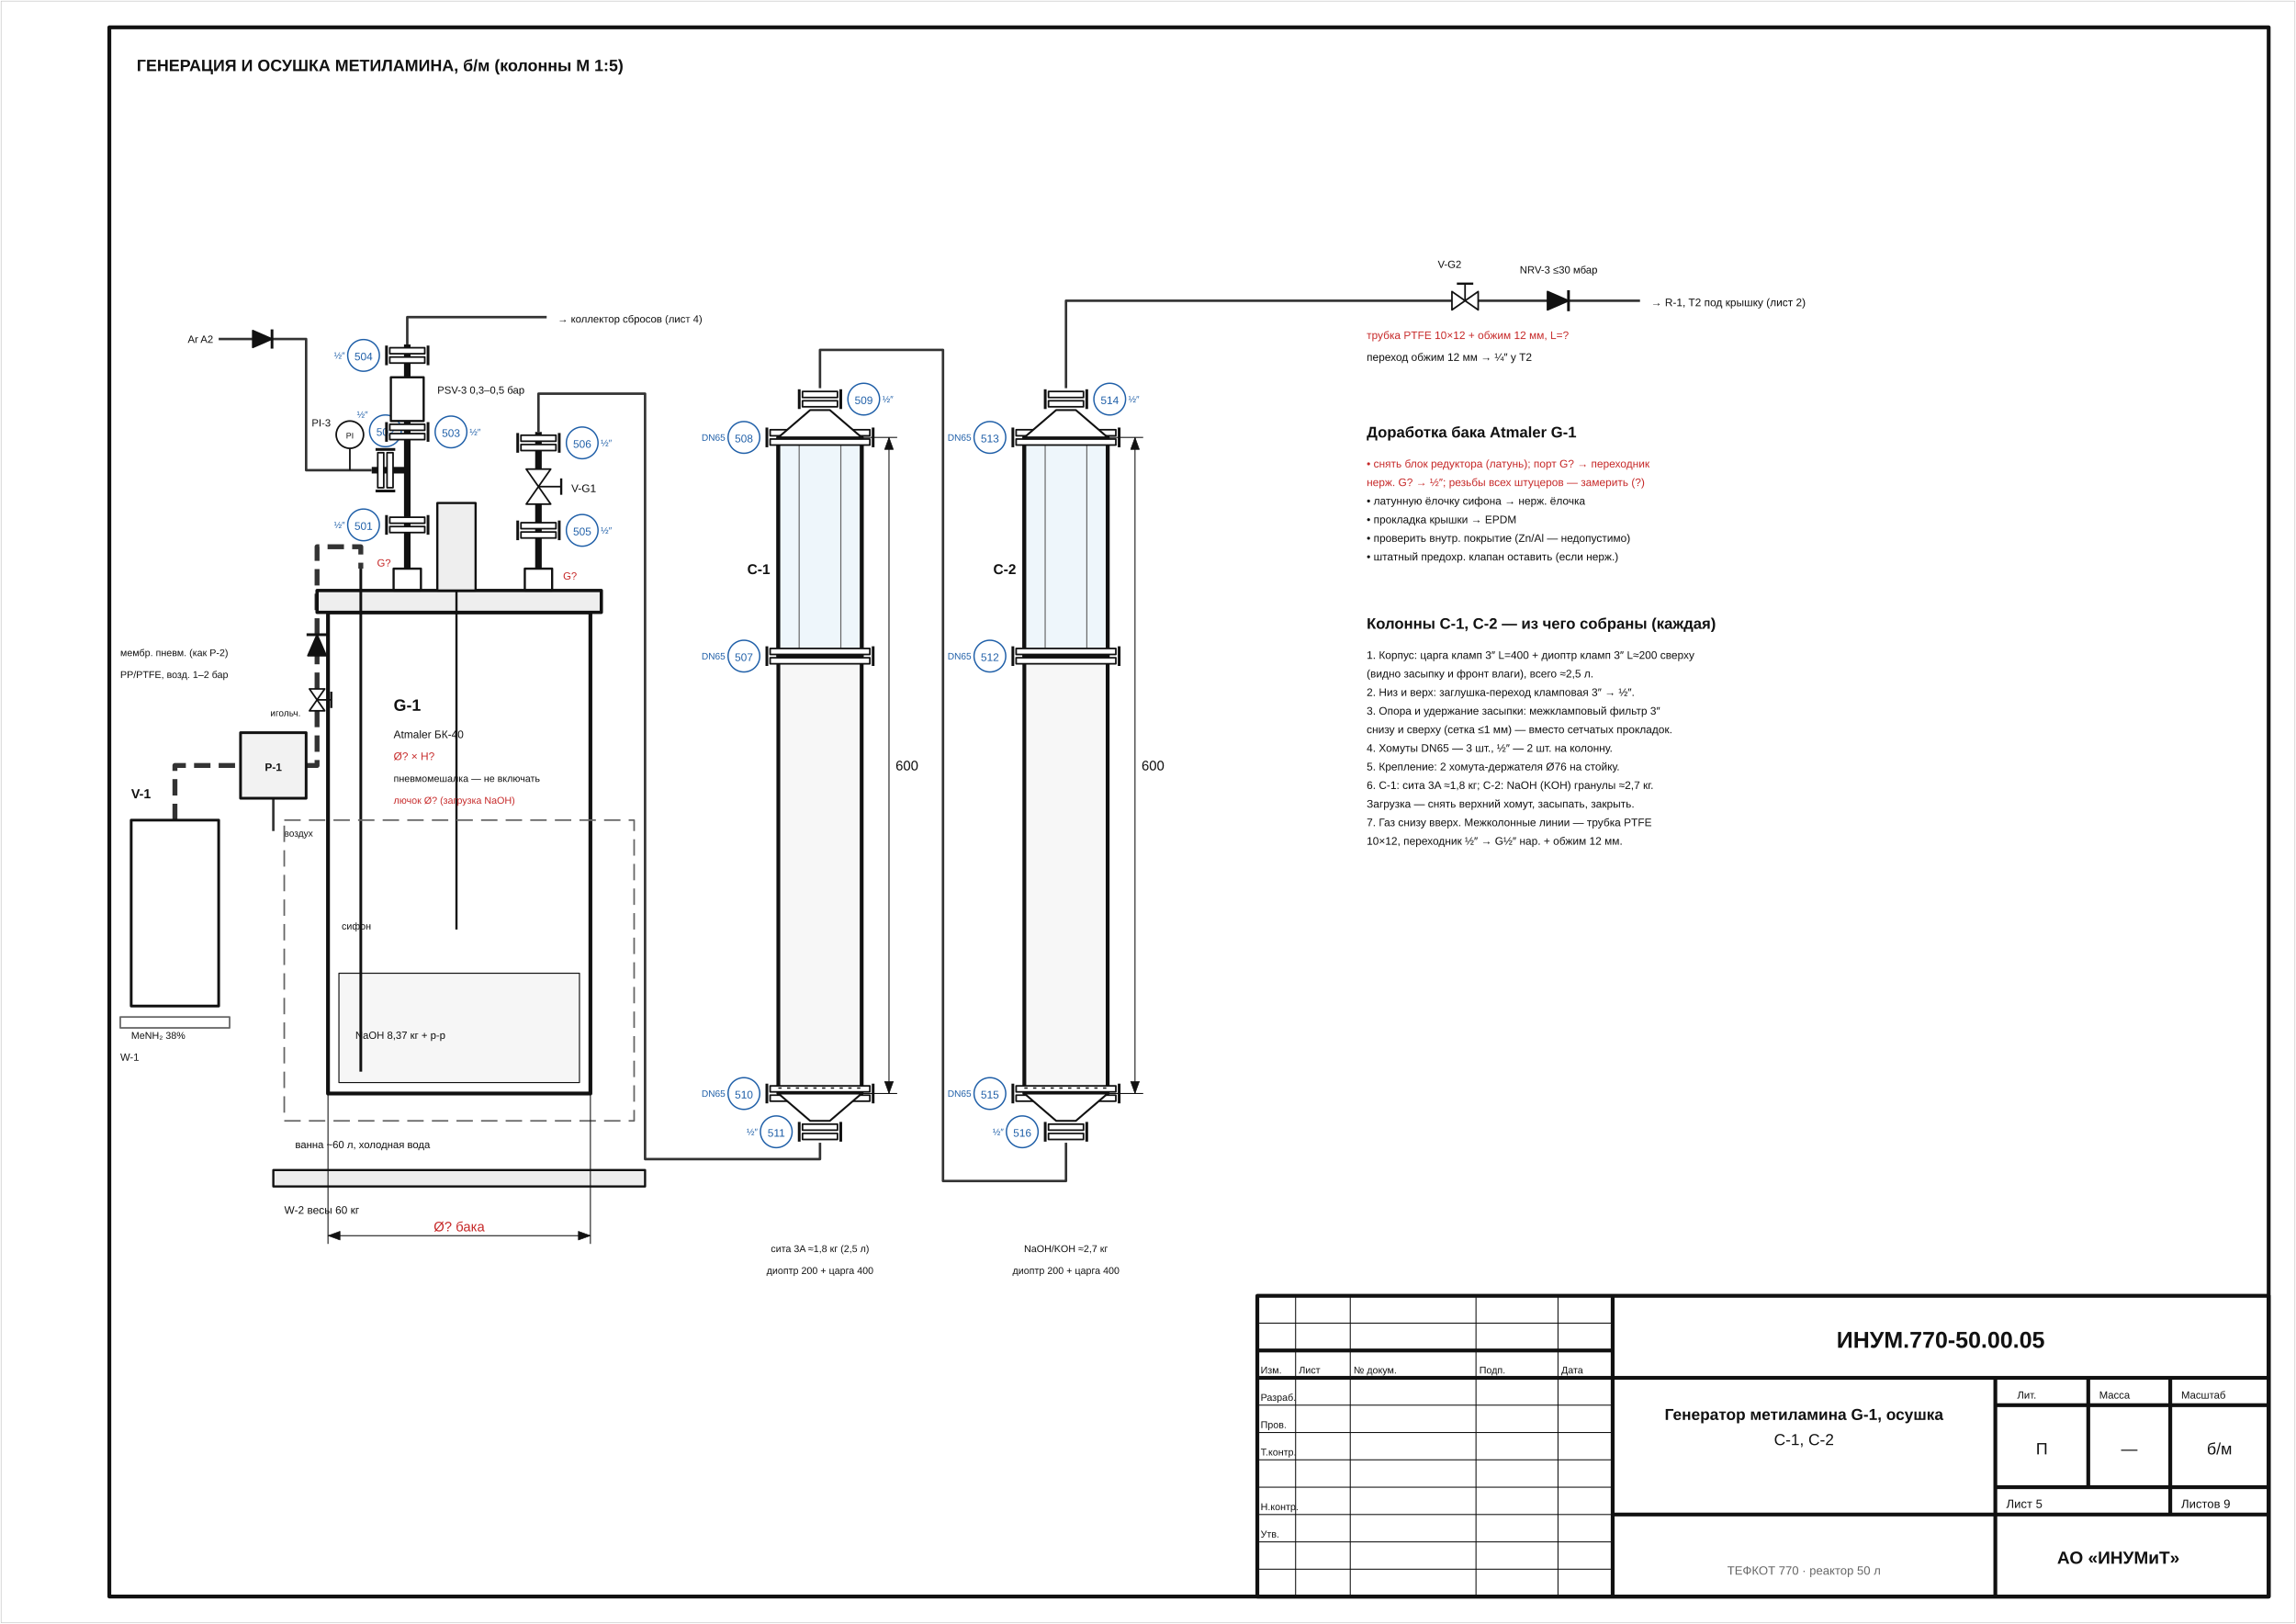
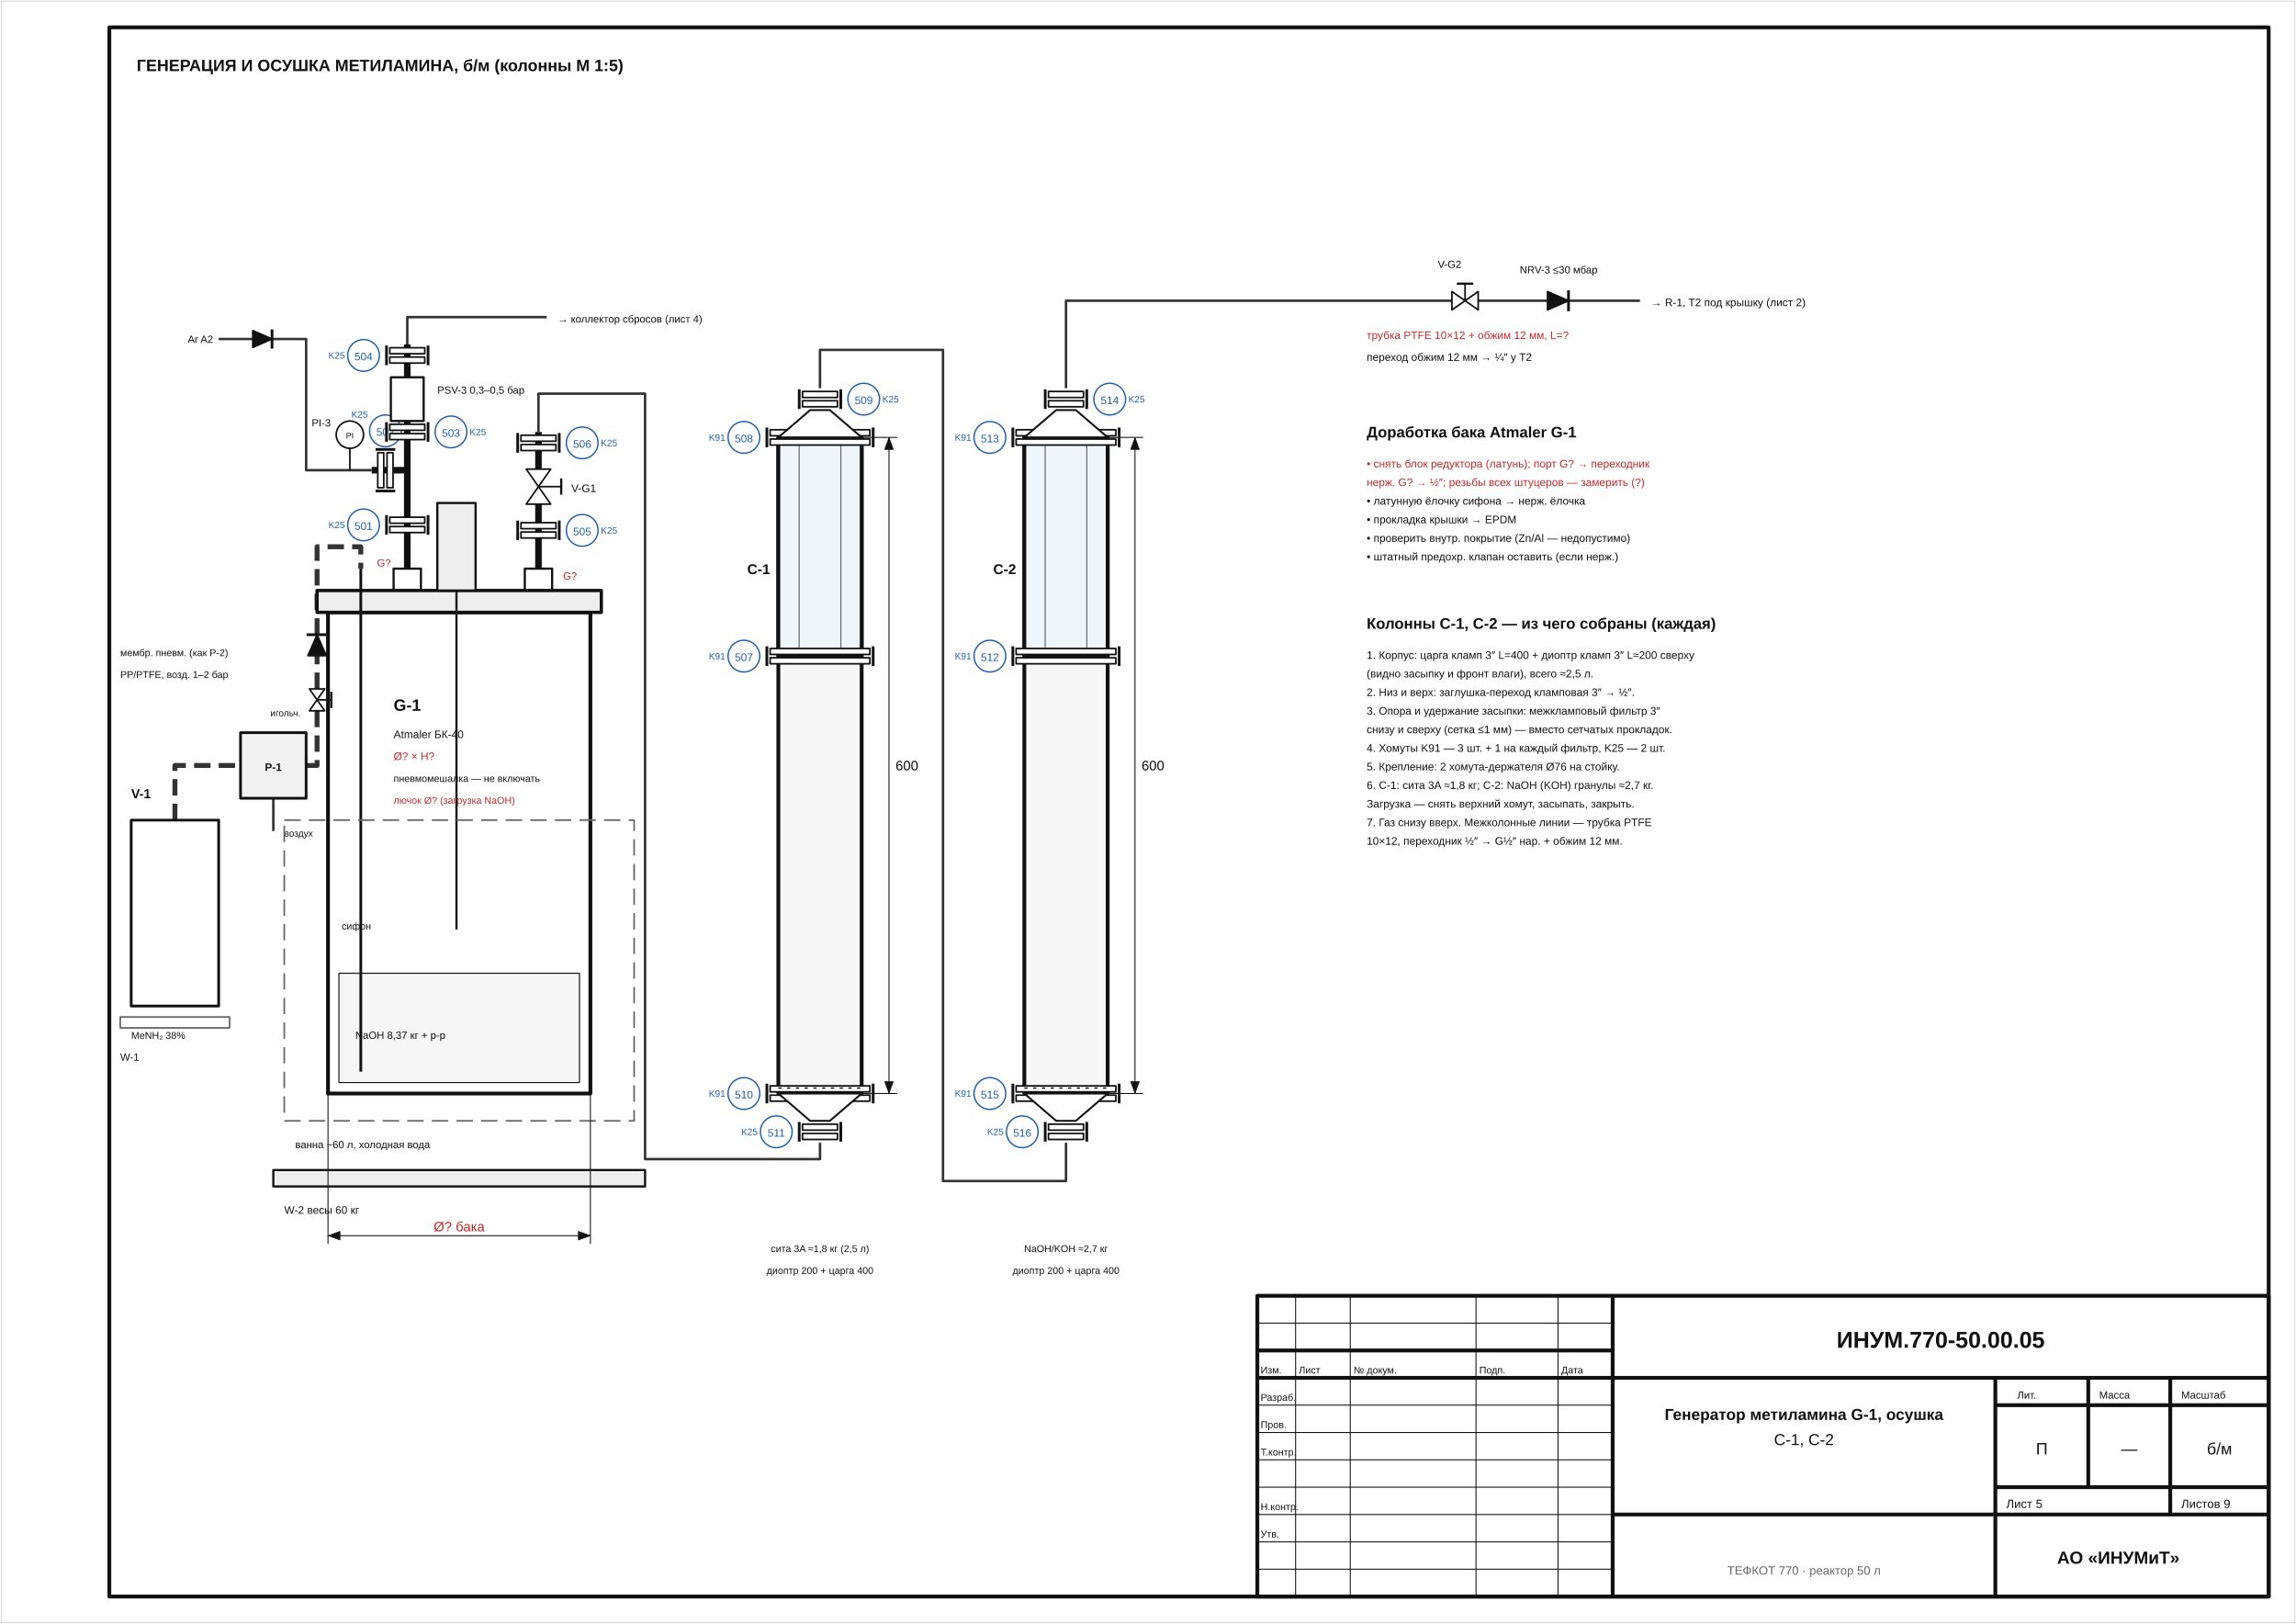
<svg xmlns="http://www.w3.org/2000/svg" viewBox="0 0 420.0 297.0" width="420.0mm" height="297.0mm" font-family="Arial, 'Liberation Sans', sans-serif">
  <rect width="100%" height="100%" fill="#fff" />
  <path d="M230.00,247.00 L295.00,247.00" fill="none" stroke="#111111" stroke-width="0.7" stroke-linejoin="round" />
  <path d="M230.00,252.00 L295.00,252.00" fill="none" stroke="#111111" stroke-width="0.7" stroke-linejoin="round" />
  <path d="M295.00,237.00 L295.00,292.00" fill="none" stroke="#111111" stroke-width="0.7" stroke-linejoin="round" />
  <path d="M295.00,252.00 L415.00,252.00" fill="none" stroke="#111111" stroke-width="0.7" stroke-linejoin="round" />
  <path d="M365.00,252.00 L365.00,292.00" fill="none" stroke="#111111" stroke-width="0.7" stroke-linejoin="round" />
  <path d="M295.00,277.00 L415.00,277.00" fill="none" stroke="#111111" stroke-width="0.7" stroke-linejoin="round" />
  <path d="M365.00,257.00 L415.00,257.00" fill="none" stroke="#111111" stroke-width="0.7" stroke-linejoin="round" />
  <path d="M365.00,272.00 L415.00,272.00" fill="none" stroke="#111111" stroke-width="0.7" stroke-linejoin="round" />
  <path d="M382.00,252.00 L382.00,272.00" fill="none" stroke="#111111" stroke-width="0.7" stroke-linejoin="round" />
  <path d="M397.00,252.00 L397.00,272.00" fill="none" stroke="#111111" stroke-width="0.7" stroke-linejoin="round" />
  <path d="M397.00,272.00 L397.00,277.00" fill="none" stroke="#111111" stroke-width="0.7" stroke-linejoin="round" />
  <path d="M32.00,150.00 L32.00,140.00 L44.00,140.00" fill="none" stroke="#333333" stroke-width="0.9" stroke-dasharray="3 1.5" stroke-linejoin="round" />
  <path d="M50.00,146.00 L50.00,152.00" fill="none" stroke="#333333" stroke-width="0.45" stroke-linejoin="round" />
  <path d="M56.00,140.00 L58.00,140.00 L58.00,130.00" fill="none" stroke="#333333" stroke-width="0.9" stroke-dasharray="3 1.5" stroke-linejoin="round" />
  <path d="M58.00,126.00 L58.00,119.92" fill="none" stroke="#333333" stroke-width="0.9" stroke-dasharray="3 1.5" stroke-linejoin="round" />
  <path d="M58.00,116.08 L58.00,100.00 L66.00,100.00 L66.00,104.00" fill="none" stroke="#333333" stroke-width="0.9" stroke-dasharray="3 1.5" stroke-linejoin="round" />
  <path d="M74.50,104.00 L74.50,69.00" fill="none" stroke="#111111" stroke-width="1.2" stroke-linejoin="round" />
  <path d="M74.50,86.00 L68.00,86.00" fill="none" stroke="#111111" stroke-width="1.2" stroke-linejoin="round" />
  <path d="M74.50,69.00 L74.50,63.00" fill="none" stroke="#111111" stroke-width="1.2" stroke-linejoin="round" />
  <path d="M74.50,63.00 L74.50,58.00 L100.00,58.00" fill="none" stroke="#333333" stroke-width="0.45" stroke-linejoin="round" />
  <path d="M68.00,86.00 L56.00,86.00 L56.00,62.00 L49.76,62.00" fill="none" stroke="#333333" stroke-width="0.45" stroke-linejoin="round" />
  <path d="M46.24,62.00 L40.00,62.00" fill="none" stroke="#333333" stroke-width="0.45" stroke-linejoin="round" />
  <path d="M98.50,104.00 L98.50,92.20" fill="none" stroke="#111111" stroke-width="1.2" stroke-linejoin="round" />
  <path d="M98.50,85.80 L98.50,79.00" fill="none" stroke="#111111" stroke-width="1.2" stroke-linejoin="round" />
  <path d="M98.50,79.00 L98.50,72.00 L118.00,72.00 L118.00,212.00 L150.00,212.00 L150.00,209.00" fill="none" stroke="#333333" stroke-width="0.45" stroke-linejoin="round" />
  <path d="M150.00,71.00 L150.00,64.00 L172.50,64.00 L172.50,216.00 L195.00,216.00 L195.00,209.00" fill="none" stroke="#333333" stroke-width="0.45" stroke-linejoin="round" />
  <path d="M195.00,71.00 L195.00,55.00 L265.60,55.00" fill="none" stroke="#333333" stroke-width="0.45" stroke-linejoin="round" />
  <path d="M270.40,55.00 L283.08,55.00" fill="none" stroke="#333333" stroke-width="0.45" stroke-linejoin="round" />
  <path d="M286.92,55.00 L300.00,55.00" fill="none" stroke="#333333" stroke-width="0.45" stroke-linejoin="round" />
  <path d="M0.20,0.20 L419.80,0.20 L419.80,296.80 L0.20,296.80 Z" fill="none" stroke="#bbbbbb" stroke-width="0.1" stroke-linejoin="round" />
  <path d="M20.00,5.00 L415.00,5.00 L415.00,292.00 L20.00,292.00 Z" fill="none" stroke="#111111" stroke-width="0.7" stroke-linejoin="round" />
  <path d="M230.00,237.00 L415.00,237.00 L415.00,292.00 L230.00,292.00 Z" fill="none" stroke="#111111" stroke-width="0.7" stroke-linejoin="round" />
  <path d="M230.00,242.00 L295.00,242.00" fill="none" stroke="#111111" stroke-width="0.18" stroke-linejoin="round" />
  <path d="M230.00,257.00 L295.00,257.00" fill="none" stroke="#111111" stroke-width="0.18" stroke-linejoin="round" />
  <path d="M230.00,262.00 L295.00,262.00" fill="none" stroke="#111111" stroke-width="0.18" stroke-linejoin="round" />
  <path d="M230.00,267.00 L295.00,267.00" fill="none" stroke="#111111" stroke-width="0.18" stroke-linejoin="round" />
  <path d="M230.00,272.00 L295.00,272.00" fill="none" stroke="#111111" stroke-width="0.18" stroke-linejoin="round" />
  <path d="M230.00,277.00 L295.00,277.00" fill="none" stroke="#111111" stroke-width="0.18" stroke-linejoin="round" />
  <path d="M230.00,282.00 L295.00,282.00" fill="none" stroke="#111111" stroke-width="0.18" stroke-linejoin="round" />
  <path d="M230.00,287.00 L295.00,287.00" fill="none" stroke="#111111" stroke-width="0.18" stroke-linejoin="round" />
  <path d="M237.00,237.00 L237.00,292.00" fill="none" stroke="#111111" stroke-width="0.18" stroke-linejoin="round" />
  <path d="M247.00,237.00 L247.00,292.00" fill="none" stroke="#111111" stroke-width="0.18" stroke-linejoin="round" />
  <path d="M270.00,237.00 L270.00,292.00" fill="none" stroke="#111111" stroke-width="0.18" stroke-linejoin="round" />
  <path d="M285.00,237.00 L285.00,292.00" fill="none" stroke="#111111" stroke-width="0.18" stroke-linejoin="round" />
  <text x="230.60" y="251.20" font-size="1.8" text-anchor="start" fill="#111111">Изм.</text>
  <text x="237.60" y="251.20" font-size="1.8" text-anchor="start" fill="#111111">Лист</text>
  <text x="247.60" y="251.20" font-size="1.8" text-anchor="start" fill="#111111">№ докум.</text>
  <text x="270.60" y="251.20" font-size="1.8" text-anchor="start" fill="#111111">Подп.</text>
  <text x="285.60" y="251.20" font-size="1.8" text-anchor="start" fill="#111111">Дата</text>
  <text x="230.60" y="256.20" font-size="1.8" text-anchor="start" fill="#111111">Разраб.</text>
  <text x="230.60" y="261.20" font-size="1.8" text-anchor="start" fill="#111111">Пров.</text>
  <text x="230.60" y="266.20" font-size="1.8" text-anchor="start" fill="#111111">Т.контр.</text>
  <text x="230.60" y="276.20" font-size="1.8" text-anchor="start" fill="#111111">Н.контр.</text>
  <text x="230.60" y="281.20" font-size="1.8" text-anchor="start" fill="#111111">Утв.</text>
  <text x="248.60" y="256.20" font-size="1.8" text-anchor="start" fill="#111111" />
  <text x="355.00" y="246.50" font-size="4.2" text-anchor="middle" fill="#111111" font-weight="bold">ИНУМ.770-50.00.05</text>
  <text x="330.00" y="259.70" font-size="2.9" text-anchor="middle" fill="#111111" font-weight="bold">Генератор метиламина G-1, осушка</text>
  <text x="330.00" y="264.30" font-size="2.9" text-anchor="middle" fill="#111111">C-1, C-2</text>
  <text x="369.00" y="255.80" font-size="1.9" text-anchor="start" fill="#111111">Лит.</text>
  <text x="384.00" y="255.80" font-size="1.9" text-anchor="start" fill="#111111">Масса</text>
  <text x="399.00" y="255.80" font-size="1.9" text-anchor="start" fill="#111111">Масштаб</text>
  <text x="373.50" y="266.00" font-size="3" text-anchor="middle" fill="#111111">П</text>
  <text x="389.50" y="266.00" font-size="3" text-anchor="middle" fill="#111111">—</text>
  <text x="406.00" y="266.00" font-size="3" text-anchor="middle" fill="#111111">б/м</text>
  <text x="367.00" y="275.80" font-size="2.2" text-anchor="start" fill="#111111">Лист 5</text>
  <text x="399.00" y="275.80" font-size="2.2" text-anchor="start" fill="#111111">Листов 9</text>
  <text x="387.50" y="286.00" font-size="3.2" text-anchor="middle" fill="#111111" font-weight="bold">АО «ИНУМиТ»</text>
  <text x="330.00" y="288.00" font-size="2.2" text-anchor="middle" fill="#666666">ТЕФКОТ 770 · реактор 50 л</text>
  <text x="25.00" y="13.00" font-size="3.0" text-anchor="start" fill="#111111" font-weight="bold">ГЕНЕРАЦИЯ И ОСУШКА МЕТИЛАМИНА, б/м (колонны М 1:5)</text>
  <path d="M24.00,150.00 L40.00,150.00 L40.00,184.00 L24.00,184.00 Z" fill="#ffffff" stroke="#111111" stroke-width="0.5" stroke-linejoin="round" />
  <text x="24.00" y="146.00" font-size="2.4" text-anchor="start" fill="#111111" font-weight="bold">V-1</text>
  <text x="24.00" y="190.00" font-size="1.8" text-anchor="start" fill="#111111">MeNH₂ 38%</text>
  <path d="M22.00,186.00 L42.00,186.00 L42.00,188.00 L22.00,188.00 Z" fill="none" stroke="#666666" stroke-width="0.3" stroke-linejoin="round" />
  <text x="22.00" y="194.00" font-size="1.9" text-anchor="start" fill="#111111">W-1</text>
  <path d="M44.00,134.00 L56.00,134.00 L56.00,146.00 L44.00,146.00 Z" fill="#f2f2f2" stroke="#111111" stroke-width="0.5" stroke-linejoin="round" />
  <text x="50.00" y="141.00" font-size="2.0" text-anchor="middle" fill="#111111" font-weight="bold">P-1</text>
  <text x="22.00" y="120.00" font-size="1.8" text-anchor="start" fill="#111111">мембр. пневм. (как P-2)</text>
  <text x="22.00" y="124.00" font-size="1.8" text-anchor="start" fill="#111111">PP/PTFE, возд. 1–2 бар</text>
  <text x="52.00" y="153.00" font-size="1.7" text-anchor="start" fill="#111111">воздух</text>
  <path d="M56.60,126.00 L59.40,130.00 L56.60,130.00 L59.40,126.00 Z" fill="#ffffff" stroke="#111111" stroke-width="0.3" stroke-linejoin="round" />
  <path d="M58.00,128.00 L60.60,128.00" fill="none" stroke="#111111" stroke-width="0.3" stroke-linejoin="round" />
  <path d="M60.60,126.50 L60.60,129.50" fill="none" stroke="#111111" stroke-width="0.4" stroke-linejoin="round" />
  <text x="55.00" y="131.00" font-size="1.7" text-anchor="end" fill="#111111">игольч.</text>
  <path d="M58.00,116.08 L59.68,119.92 L56.32,119.92 Z" fill="#111111" stroke="#111111" stroke-width="0.3" stroke-linejoin="round" />
  <path d="M59.92,116.08 L56.08,116.08" fill="none" stroke="#111111" stroke-width="0.5" stroke-linejoin="round" />
  <path d="M60.00,112.00 L108.00,112.00 L108.00,200.00 L60.00,200.00 Z" fill="none" stroke="#111111" stroke-width="0.7" stroke-linejoin="round" />
  <path d="M58.00,108.00 L110.00,108.00 L110.00,112.00 L58.00,112.00 Z" fill="#eeeeee" stroke="#111111" stroke-width="0.6" stroke-linejoin="round" />
  <path d="M62.00,178.00 L106.00,178.00 L106.00,198.00 L62.00,198.00 Z" fill="#f6f6f6" stroke="#111111" stroke-width="0.2" stroke-linejoin="round" />
  <text x="65.00" y="190.00" font-size="1.9" text-anchor="start" fill="#111111">NaOH 8,37 кг + р-р</text>
  <path d="M66.00,104.00 L66.00,196.00" fill="none" stroke="#111111" stroke-width="0.5" stroke-linejoin="round" />
  <text x="62.50" y="170.00" font-size="1.8" text-anchor="start" fill="#111111">сифон</text>
  <text x="72.00" y="130.00" font-size="3" text-anchor="start" fill="#111111" font-weight="bold">G-1</text>
  <text x="72.00" y="135.00" font-size="2.0" text-anchor="start" fill="#111111">Atmaler БК-40</text>
  <text x="72.00" y="139.00" font-size="2.0" text-anchor="start" fill="#c62828">Ø? × H?</text>
  <path d="M80.00,92.00 L87.00,92.00 L87.00,108.00 L80.00,108.00 Z" fill="#eeeeee" stroke="#111111" stroke-width="0.4" stroke-linejoin="round" />
  <path d="M83.50,108.00 L83.50,170.00" fill="none" stroke="#111111" stroke-width="0.4" stroke-linejoin="round" />
  <text x="72.00" y="143.00" font-size="1.8" text-anchor="start" fill="#111111">пневмомешалка — не включать</text>
  <path d="M72.00,104.00 L77.00,104.00 L77.00,108.00 L72.00,108.00 Z" fill="none" stroke="#111111" stroke-width="0.4" stroke-linejoin="round" />
  <text x="71.50" y="103.60" font-size="1.9" text-anchor="end" fill="#c62828">G?</text>
  <path d="M71.30,94.60 L77.70,94.60 L77.70,95.70 L71.30,95.70 Z" fill="#ffffff" stroke="#111111" stroke-width="0.3" stroke-linejoin="round" />
  <path d="M71.30,96.30 L77.70,96.30 L77.70,97.40 L71.30,97.40 Z" fill="#ffffff" stroke="#111111" stroke-width="0.3" stroke-linejoin="round" />
  <path d="M70.70,94.20 L70.70,97.80" fill="none" stroke="#111111" stroke-width="0.5" stroke-linejoin="round" />
  <path d="M78.30,94.20 L78.30,97.80" fill="none" stroke="#111111" stroke-width="0.5" stroke-linejoin="round" />
  <circle cx="66.50" cy="96.00" r="2.90" fill="#ffffff" stroke="#1f5fa8" stroke-width="0.25" />
  <text x="66.50" y="96.90" font-size="2.0" text-anchor="middle" fill="#1f5fa8">501</text>
  <path d="M69.10,82.80 L70.20,82.80 L70.20,89.20 L69.10,89.20 Z" fill="#ffffff" stroke="#111111" stroke-width="0.3" stroke-linejoin="round" />
  <path d="M70.80,82.80 L71.90,82.80 L71.90,89.20 L70.80,89.20 Z" fill="#ffffff" stroke="#111111" stroke-width="0.3" stroke-linejoin="round" />
  <path d="M68.70,82.20 L72.30,82.20" fill="none" stroke="#111111" stroke-width="0.5" stroke-linejoin="round" />
  <path d="M68.70,89.80 L72.30,89.80" fill="none" stroke="#111111" stroke-width="0.5" stroke-linejoin="round" />
  <circle cx="70.50" cy="78.80" r="2.90" fill="#ffffff" stroke="#1f5fa8" stroke-width="0.25" />
  <text x="70.50" y="79.70" font-size="2.0" text-anchor="middle" fill="#1f5fa8">502</text>
  <path d="M64.00,86.00 L64.00,82.00" fill="none" stroke="#111111" stroke-width="0.3" stroke-linejoin="round" />
  <circle cx="64.00" cy="79.50" r="2.50" fill="#ffffff" stroke="#111111" stroke-width="0.3" />
  <text x="64.00" y="80.20" font-size="1.5" text-anchor="middle" fill="#111111">PI</text>
  <text x="60.50" y="78.00" font-size="1.9" text-anchor="end" fill="#111111">PI-3</text>
  <path d="M71.30,77.60 L77.70,77.60 L77.70,78.70 L71.30,78.70 Z" fill="#ffffff" stroke="#111111" stroke-width="0.3" stroke-linejoin="round" />
  <path d="M71.30,79.30 L77.70,79.30 L77.70,80.40 L71.30,80.40 Z" fill="#ffffff" stroke="#111111" stroke-width="0.3" stroke-linejoin="round" />
  <path d="M70.70,77.20 L70.70,80.80" fill="none" stroke="#111111" stroke-width="0.5" stroke-linejoin="round" />
  <path d="M78.30,77.20 L78.30,80.80" fill="none" stroke="#111111" stroke-width="0.5" stroke-linejoin="round" />
  <circle cx="82.50" cy="79.00" r="2.90" fill="#ffffff" stroke="#1f5fa8" stroke-width="0.25" />
  <text x="82.50" y="79.90" font-size="2.0" text-anchor="middle" fill="#1f5fa8">503</text>
  <path d="M71.50,69.00 L77.50,69.00 L77.50,77.00 L71.50,77.00 Z" fill="#ffffff" stroke="#111111" stroke-width="0.4" stroke-linejoin="round" />
  <text x="80.00" y="72.00" font-size="1.9" text-anchor="start" fill="#111111">PSV-3 0,3–0,5 бар</text>
  <path d="M71.30,63.60 L77.70,63.60 L77.70,64.70 L71.30,64.70 Z" fill="#ffffff" stroke="#111111" stroke-width="0.3" stroke-linejoin="round" />
  <path d="M71.30,65.30 L77.70,65.30 L77.70,66.40 L71.30,66.40 Z" fill="#ffffff" stroke="#111111" stroke-width="0.3" stroke-linejoin="round" />
  <path d="M70.70,63.20 L70.70,66.80" fill="none" stroke="#111111" stroke-width="0.5" stroke-linejoin="round" />
  <path d="M78.30,63.20 L78.30,66.80" fill="none" stroke="#111111" stroke-width="0.5" stroke-linejoin="round" />
  <circle cx="66.50" cy="65.00" r="2.90" fill="#ffffff" stroke="#1f5fa8" stroke-width="0.25" />
  <text x="66.50" y="65.90" font-size="2.0" text-anchor="middle" fill="#1f5fa8">504</text>
  <text x="102.00" y="59.00" font-size="1.9" text-anchor="start" fill="#111111">→ коллектор сбросов (лист 4)</text>
  <text x="39.00" y="62.70" font-size="1.9" text-anchor="end" fill="#111111">Ar A2</text>
  <path d="M49.76,62.00 L46.24,63.54 L46.24,60.46 Z" fill="#111111" stroke="#111111" stroke-width="0.3" stroke-linejoin="round" />
  <path d="M49.76,63.76 L49.76,60.24" fill="none" stroke="#111111" stroke-width="0.5" stroke-linejoin="round" />
  <path d="M96.00,104.00 L101.00,104.00 L101.00,108.00 L96.00,108.00 Z" fill="none" stroke="#111111" stroke-width="0.4" stroke-linejoin="round" />
  <text x="103.00" y="106.00" font-size="1.9" text-anchor="start" fill="#c62828">G?</text>
  <path d="M95.30,95.60 L101.70,95.60 L101.70,96.70 L95.30,96.70 Z" fill="#ffffff" stroke="#111111" stroke-width="0.3" stroke-linejoin="round" />
  <path d="M95.30,97.30 L101.70,97.30 L101.70,98.40 L95.30,98.40 Z" fill="#ffffff" stroke="#111111" stroke-width="0.3" stroke-linejoin="round" />
  <path d="M94.70,95.20 L94.70,98.80" fill="none" stroke="#111111" stroke-width="0.5" stroke-linejoin="round" />
  <path d="M102.30,95.20 L102.30,98.80" fill="none" stroke="#111111" stroke-width="0.5" stroke-linejoin="round" />
  <circle cx="106.50" cy="97.00" r="2.90" fill="#ffffff" stroke="#1f5fa8" stroke-width="0.25" />
  <text x="106.50" y="97.90" font-size="2.0" text-anchor="middle" fill="#1f5fa8">505</text>
  <path d="M96.26,85.80 L100.74,92.20 L96.26,92.20 L100.74,85.80 Z" fill="#ffffff" stroke="#111111" stroke-width="0.3" stroke-linejoin="round" />
  <path d="M98.50,89.00 L102.66,89.00" fill="none" stroke="#111111" stroke-width="0.3" stroke-linejoin="round" />
  <path d="M102.66,87.50 L102.66,90.50" fill="none" stroke="#111111" stroke-width="0.4" stroke-linejoin="round" />
  <text x="104.50" y="90.00" font-size="2.0" text-anchor="start" fill="#111111">V-G1</text>
  <path d="M95.30,79.60 L101.70,79.60 L101.70,80.70 L95.30,80.70 Z" fill="#ffffff" stroke="#111111" stroke-width="0.3" stroke-linejoin="round" />
  <path d="M95.30,81.30 L101.70,81.30 L101.70,82.40 L95.30,82.40 Z" fill="#ffffff" stroke="#111111" stroke-width="0.3" stroke-linejoin="round" />
  <path d="M94.70,79.20 L94.70,82.80" fill="none" stroke="#111111" stroke-width="0.5" stroke-linejoin="round" />
  <path d="M102.30,79.20 L102.30,82.80" fill="none" stroke="#111111" stroke-width="0.5" stroke-linejoin="round" />
  <circle cx="106.50" cy="81.00" r="2.90" fill="#ffffff" stroke="#1f5fa8" stroke-width="0.25" />
  <text x="106.50" y="81.90" font-size="2.0" text-anchor="middle" fill="#1f5fa8">506</text>
  <text x="72.00" y="147.00" font-size="1.8" text-anchor="start" fill="#c62828">лючок Ø? (загрузка NaOH)</text>
  <path d="M52.00,150.00 L116.00,150.00 L116.00,205.00 L52.00,205.00 Z" fill="none" stroke="#666666" stroke-width="0.3" stroke-dasharray="3 1.5" stroke-linejoin="round" />
  <text x="54.00" y="210.00" font-size="1.9" text-anchor="start" fill="#111111">ванна ~60 л, холодная вода</text>
  <path d="M50.00,214.00 L118.00,214.00 L118.00,217.00 L50.00,217.00 Z" fill="#eeeeee" stroke="#111111" stroke-width="0.4" stroke-linejoin="round" />
  <text x="52.00" y="222.00" font-size="2.0" text-anchor="start" fill="#111111">W-2 весы 60 кг</text>
  <path d="M60.00,200.00 L60.00,227.50" fill="none" stroke="#111111" stroke-width="0.18" stroke-linejoin="round" />
  <path d="M108.00,200.00 L108.00,227.50" fill="none" stroke="#111111" stroke-width="0.18" stroke-linejoin="round" />
  <path d="M60.00,226.00 L108.00,226.00" fill="none" stroke="#111111" stroke-width="0.18" stroke-linejoin="round" />
  <path d="M60.00,226.00 L62.20,225.20 L62.20,226.80 Z" fill="#111111" stroke="#111111" stroke-width="0.1" stroke-linejoin="round" />
  <path d="M108.00,226.00 L105.80,226.80 L105.80,225.20 Z" fill="#111111" stroke="#111111" stroke-width="0.1" stroke-linejoin="round" />
  <text x="84.00" y="225.20" font-size="2.5" text-anchor="middle" fill="#c62828">Ø? бака</text>
  <path d="M142.38,80.00 L157.62,80.00 L157.62,200.00 L142.38,200.00 Z" fill="#f7f7f7" stroke="#111111" stroke-width="0.7" stroke-linejoin="round" />
  <path d="M142.38,80.00 L157.62,80.00 L157.62,120.00 L142.38,120.00 Z" fill="#eef6fb" stroke="#111111" stroke-width="0.7" stroke-linejoin="round" />
  <path d="M146.19,81.00 L146.19,119.00" fill="none" stroke="#666666" stroke-width="0.2" stroke-linejoin="round" />
  <path d="M153.81,81.00 L153.81,119.00" fill="none" stroke="#666666" stroke-width="0.2" stroke-linejoin="round" />
  <path d="M140.88,118.60 L159.12,118.60 L159.12,119.70 L140.88,119.70 Z" fill="#ffffff" stroke="#111111" stroke-width="0.3" stroke-linejoin="round" />
  <path d="M140.88,120.30 L159.12,120.30 L159.12,121.40 L140.88,121.40 Z" fill="#ffffff" stroke="#111111" stroke-width="0.3" stroke-linejoin="round" />
  <path d="M140.28,118.20 L140.28,121.80" fill="none" stroke="#111111" stroke-width="0.5" stroke-linejoin="round" />
  <path d="M159.72,118.20 L159.72,121.80" fill="none" stroke="#111111" stroke-width="0.5" stroke-linejoin="round" />
  <circle cx="136.08" cy="120.00" r="2.90" fill="#ffffff" stroke="#1f5fa8" stroke-width="0.25" />
  <text x="136.08" y="120.90" font-size="2.0" text-anchor="middle" fill="#1f5fa8">507</text>
  <text x="140.88" y="105.00" font-size="2.6" text-anchor="end" fill="#111111" font-weight="bold">C-1</text>
  <text x="150.00" y="229.00" font-size="1.8" text-anchor="middle" fill="#111111">сита 3A ≈1,8 кг (2,5 л)</text>
  <text x="150.00" y="233.00" font-size="1.8" text-anchor="middle" fill="#111111">диоптр 200 + царга 400</text>
  <path d="M140.88,78.60 L159.12,78.60 L159.12,79.70 L140.88,79.70 Z" fill="#ffffff" stroke="#111111" stroke-width="0.3" stroke-linejoin="round" />
  <path d="M140.88,80.30 L159.12,80.30 L159.12,81.40 L140.88,81.40 Z" fill="#ffffff" stroke="#111111" stroke-width="0.3" stroke-linejoin="round" />
  <path d="M140.28,78.20 L140.28,81.80" fill="none" stroke="#111111" stroke-width="0.5" stroke-linejoin="round" />
  <path d="M159.72,78.20 L159.72,81.80" fill="none" stroke="#111111" stroke-width="0.5" stroke-linejoin="round" />
  <circle cx="136.08" cy="80.00" r="2.90" fill="#ffffff" stroke="#1f5fa8" stroke-width="0.25" />
  <text x="136.08" y="80.90" font-size="2.0" text-anchor="middle" fill="#1f5fa8">508</text>
  <path d="M142.38,80.00 L157.62,80.00 L151.80,75.00 L148.20,75.00 Z" fill="#ffffff" stroke="#111111" stroke-width="0.35" stroke-linejoin="round" />
  <path d="M146.80,71.60 L153.20,71.60 L153.20,72.70 L146.80,72.70 Z" fill="#ffffff" stroke="#111111" stroke-width="0.3" stroke-linejoin="round" />
  <path d="M146.80,73.30 L153.20,73.30 L153.20,74.40 L146.80,74.40 Z" fill="#ffffff" stroke="#111111" stroke-width="0.3" stroke-linejoin="round" />
  <path d="M146.20,71.20 L146.20,74.80" fill="none" stroke="#111111" stroke-width="0.5" stroke-linejoin="round" />
  <path d="M153.80,71.20 L153.80,74.80" fill="none" stroke="#111111" stroke-width="0.5" stroke-linejoin="round" />
  <circle cx="158.00" cy="73.00" r="2.90" fill="#ffffff" stroke="#1f5fa8" stroke-width="0.25" />
  <text x="158.00" y="73.90" font-size="2.0" text-anchor="middle" fill="#1f5fa8">509</text>
  <path d="M140.88,198.60 L159.12,198.60 L159.12,199.70 L140.88,199.70 Z" fill="#ffffff" stroke="#111111" stroke-width="0.3" stroke-linejoin="round" />
  <path d="M140.88,200.30 L159.12,200.30 L159.12,201.40 L140.88,201.40 Z" fill="#ffffff" stroke="#111111" stroke-width="0.3" stroke-linejoin="round" />
  <path d="M140.28,198.20 L140.28,201.80" fill="none" stroke="#111111" stroke-width="0.5" stroke-linejoin="round" />
  <path d="M159.72,198.20 L159.72,201.80" fill="none" stroke="#111111" stroke-width="0.5" stroke-linejoin="round" />
  <circle cx="136.08" cy="200.00" r="2.90" fill="#ffffff" stroke="#1f5fa8" stroke-width="0.25" />
  <text x="136.08" y="200.90" font-size="2.0" text-anchor="middle" fill="#1f5fa8">510</text>
  <path d="M142.38,200.00 L157.62,200.00 L151.80,205.00 L148.20,205.00 Z" fill="#ffffff" stroke="#111111" stroke-width="0.35" stroke-linejoin="round" />
  <path d="M142.38,199.00 L157.62,199.00" fill="none" stroke="#111111" stroke-width="0.25" stroke-dasharray="0.6 1" stroke-linejoin="round" />
  <path d="M146.80,205.60 L153.20,205.60 L153.20,206.70 L146.80,206.70 Z" fill="#ffffff" stroke="#111111" stroke-width="0.3" stroke-linejoin="round" />
  <path d="M146.80,207.30 L153.20,207.30 L153.20,208.40 L146.80,208.40 Z" fill="#ffffff" stroke="#111111" stroke-width="0.3" stroke-linejoin="round" />
  <path d="M146.20,205.20 L146.20,208.80" fill="none" stroke="#111111" stroke-width="0.5" stroke-linejoin="round" />
  <path d="M153.80,205.20 L153.80,208.80" fill="none" stroke="#111111" stroke-width="0.5" stroke-linejoin="round" />
  <circle cx="142.00" cy="207.00" r="2.90" fill="#ffffff" stroke="#1f5fa8" stroke-width="0.25" />
  <text x="142.00" y="207.90" font-size="2.0" text-anchor="middle" fill="#1f5fa8">511</text>
  <path d="M157.62,80.00 L164.12,80.00" fill="none" stroke="#111111" stroke-width="0.18" stroke-linejoin="round" />
  <path d="M157.62,200.00 L164.12,200.00" fill="none" stroke="#111111" stroke-width="0.18" stroke-linejoin="round" />
  <path d="M162.62,80.00 L162.62,200.00" fill="none" stroke="#111111" stroke-width="0.18" stroke-linejoin="round" />
  <path d="M162.62,80.00 L163.42,82.20 L161.82,82.20 Z" fill="#111111" stroke="#111111" stroke-width="0.1" stroke-linejoin="round" />
  <path d="M162.62,200.00 L161.82,197.80 L163.42,197.80 Z" fill="#111111" stroke="#111111" stroke-width="0.1" stroke-linejoin="round" />
  <text x="163.82" y="140.88" font-size="2.5" text-anchor="start" fill="#111111">600</text>
  <path d="M187.38,80.00 L202.62,80.00 L202.62,200.00 L187.38,200.00 Z" fill="#f7f7f7" stroke="#111111" stroke-width="0.7" stroke-linejoin="round" />
  <path d="M187.38,80.00 L202.62,80.00 L202.62,120.00 L187.38,120.00 Z" fill="#eef6fb" stroke="#111111" stroke-width="0.7" stroke-linejoin="round" />
  <path d="M191.19,81.00 L191.19,119.00" fill="none" stroke="#666666" stroke-width="0.2" stroke-linejoin="round" />
  <path d="M198.81,81.00 L198.81,119.00" fill="none" stroke="#666666" stroke-width="0.2" stroke-linejoin="round" />
  <path d="M185.88,118.60 L204.12,118.60 L204.12,119.70 L185.88,119.70 Z" fill="#ffffff" stroke="#111111" stroke-width="0.3" stroke-linejoin="round" />
  <path d="M185.88,120.30 L204.12,120.30 L204.12,121.40 L185.88,121.40 Z" fill="#ffffff" stroke="#111111" stroke-width="0.3" stroke-linejoin="round" />
  <path d="M185.28,118.20 L185.28,121.80" fill="none" stroke="#111111" stroke-width="0.5" stroke-linejoin="round" />
  <path d="M204.72,118.20 L204.72,121.80" fill="none" stroke="#111111" stroke-width="0.5" stroke-linejoin="round" />
  <circle cx="181.08" cy="120.00" r="2.90" fill="#ffffff" stroke="#1f5fa8" stroke-width="0.25" />
  <text x="181.08" y="120.90" font-size="2.0" text-anchor="middle" fill="#1f5fa8">512</text>
  <text x="185.88" y="105.00" font-size="2.6" text-anchor="end" fill="#111111" font-weight="bold">C-2</text>
  <text x="195.00" y="229.00" font-size="1.8" text-anchor="middle" fill="#111111">NaOH/KOH ≈2,7 кг</text>
  <text x="195.00" y="233.00" font-size="1.8" text-anchor="middle" fill="#111111">диоптр 200 + царга 400</text>
  <path d="M185.88,78.60 L204.12,78.60 L204.12,79.70 L185.88,79.70 Z" fill="#ffffff" stroke="#111111" stroke-width="0.3" stroke-linejoin="round" />
  <path d="M185.88,80.30 L204.12,80.30 L204.12,81.40 L185.88,81.40 Z" fill="#ffffff" stroke="#111111" stroke-width="0.3" stroke-linejoin="round" />
  <path d="M185.28,78.20 L185.28,81.80" fill="none" stroke="#111111" stroke-width="0.5" stroke-linejoin="round" />
  <path d="M204.72,78.20 L204.72,81.80" fill="none" stroke="#111111" stroke-width="0.5" stroke-linejoin="round" />
  <circle cx="181.08" cy="80.00" r="2.90" fill="#ffffff" stroke="#1f5fa8" stroke-width="0.25" />
  <text x="181.08" y="80.90" font-size="2.0" text-anchor="middle" fill="#1f5fa8">513</text>
  <path d="M187.38,80.00 L202.62,80.00 L196.80,75.00 L193.20,75.00 Z" fill="#ffffff" stroke="#111111" stroke-width="0.35" stroke-linejoin="round" />
  <path d="M191.80,71.60 L198.20,71.60 L198.20,72.70 L191.80,72.70 Z" fill="#ffffff" stroke="#111111" stroke-width="0.3" stroke-linejoin="round" />
  <path d="M191.80,73.30 L198.20,73.30 L198.20,74.40 L191.80,74.40 Z" fill="#ffffff" stroke="#111111" stroke-width="0.3" stroke-linejoin="round" />
  <path d="M191.20,71.20 L191.20,74.80" fill="none" stroke="#111111" stroke-width="0.5" stroke-linejoin="round" />
  <path d="M198.80,71.20 L198.80,74.80" fill="none" stroke="#111111" stroke-width="0.5" stroke-linejoin="round" />
  <circle cx="203.00" cy="73.00" r="2.90" fill="#ffffff" stroke="#1f5fa8" stroke-width="0.25" />
  <text x="203.00" y="73.90" font-size="2.0" text-anchor="middle" fill="#1f5fa8">514</text>
  <path d="M185.88,198.60 L204.12,198.60 L204.12,199.70 L185.88,199.70 Z" fill="#ffffff" stroke="#111111" stroke-width="0.3" stroke-linejoin="round" />
  <path d="M185.88,200.30 L204.12,200.30 L204.12,201.40 L185.88,201.40 Z" fill="#ffffff" stroke="#111111" stroke-width="0.3" stroke-linejoin="round" />
  <path d="M185.28,198.20 L185.28,201.80" fill="none" stroke="#111111" stroke-width="0.5" stroke-linejoin="round" />
  <path d="M204.72,198.20 L204.72,201.80" fill="none" stroke="#111111" stroke-width="0.5" stroke-linejoin="round" />
  <circle cx="181.08" cy="200.00" r="2.90" fill="#ffffff" stroke="#1f5fa8" stroke-width="0.25" />
  <text x="181.08" y="200.90" font-size="2.0" text-anchor="middle" fill="#1f5fa8">515</text>
  <path d="M187.38,200.00 L202.62,200.00 L196.80,205.00 L193.20,205.00 Z" fill="#ffffff" stroke="#111111" stroke-width="0.35" stroke-linejoin="round" />
  <path d="M187.38,199.00 L202.62,199.00" fill="none" stroke="#111111" stroke-width="0.25" stroke-dasharray="0.6 1" stroke-linejoin="round" />
  <path d="M191.80,205.60 L198.20,205.60 L198.20,206.70 L191.80,206.70 Z" fill="#ffffff" stroke="#111111" stroke-width="0.3" stroke-linejoin="round" />
  <path d="M191.80,207.30 L198.20,207.30 L198.20,208.40 L191.80,208.40 Z" fill="#ffffff" stroke="#111111" stroke-width="0.3" stroke-linejoin="round" />
  <path d="M191.20,205.20 L191.20,208.80" fill="none" stroke="#111111" stroke-width="0.5" stroke-linejoin="round" />
  <path d="M198.80,205.20 L198.80,208.80" fill="none" stroke="#111111" stroke-width="0.5" stroke-linejoin="round" />
  <circle cx="187.00" cy="207.00" r="2.90" fill="#ffffff" stroke="#1f5fa8" stroke-width="0.25" />
  <text x="187.00" y="207.90" font-size="2.0" text-anchor="middle" fill="#1f5fa8">516</text>
  <path d="M202.62,80.00 L209.12,80.00" fill="none" stroke="#111111" stroke-width="0.18" stroke-linejoin="round" />
  <path d="M202.62,200.00 L209.12,200.00" fill="none" stroke="#111111" stroke-width="0.18" stroke-linejoin="round" />
  <path d="M207.62,80.00 L207.62,200.00" fill="none" stroke="#111111" stroke-width="0.18" stroke-linejoin="round" />
  <path d="M207.62,80.00 L208.42,82.20 L206.82,82.20 Z" fill="#111111" stroke="#111111" stroke-width="0.1" stroke-linejoin="round" />
  <path d="M207.62,200.00 L206.82,197.80 L208.42,197.80 Z" fill="#111111" stroke="#111111" stroke-width="0.1" stroke-linejoin="round" />
  <text x="208.82" y="140.88" font-size="2.5" text-anchor="start" fill="#111111">600</text>
  <path d="M265.60,53.32 L270.40,56.68 L270.40,53.32 L265.60,56.68 Z" fill="#ffffff" stroke="#111111" stroke-width="0.3" stroke-linejoin="round" />
  <path d="M268.00,55.00 L268.00,51.88" fill="none" stroke="#111111" stroke-width="0.3" stroke-linejoin="round" />
  <path d="M266.50,51.88 L269.50,51.88" fill="none" stroke="#111111" stroke-width="0.4" stroke-linejoin="round" />
  <text x="263.00" y="49.00" font-size="1.9" text-anchor="start" fill="#111111">V-G2</text>
  <path d="M286.92,55.00 L283.08,56.68 L283.08,53.32 Z" fill="#111111" stroke="#111111" stroke-width="0.3" stroke-linejoin="round" />
  <path d="M286.92,56.92 L286.92,53.08" fill="none" stroke="#111111" stroke-width="0.5" stroke-linejoin="round" />
  <text x="278.00" y="50.00" font-size="1.9" text-anchor="start" fill="#111111">NRV-3 ≤30 мбар</text>
  <text x="302.00" y="56.00" font-size="2.0" text-anchor="start" fill="#111111">→ R-1, T2 под крышку (лист 2)</text>
  <text x="250.00" y="62.00" font-size="2.0" text-anchor="start" fill="#c62828">трубка PTFE 10×12 + обжим 12 мм, L=?</text>
  <text x="250.00" y="66.00" font-size="2.0" text-anchor="start" fill="#111111">переход обжим 12 мм → ¼″ у T2</text>
  <text x="250.00" y="80.00" font-size="2.8" text-anchor="start" fill="#111111" font-weight="bold">Доработка бака Atmaler G-1</text>
  <text x="250.00" y="85.50" font-size="2.0" text-anchor="start" fill="#c62828">• снять блок редуктора (латунь); порт G? → переходник</text>
  <text x="250.00" y="88.90" font-size="2.0" text-anchor="start" fill="#c62828">  нерж. G? → ½″; резьбы всех штуцеров — замерить (?)</text>
  <text x="250.00" y="92.30" font-size="2.0" text-anchor="start" fill="#111111">• латунную ёлочку сифона → нерж. ёлочка</text>
  <text x="250.00" y="95.70" font-size="2.0" text-anchor="start" fill="#111111">• прокладка крышки → EPDM</text>
  <text x="250.00" y="99.10" font-size="2.0" text-anchor="start" fill="#111111">• проверить внутр. покрытие (Zn/Al — недопустимо)</text>
  <text x="250.00" y="102.50" font-size="2.0" text-anchor="start" fill="#111111">• штатный предохр. клапан оставить (если нерж.)</text>
  <text x="250.00" y="115.00" font-size="2.8" text-anchor="start" fill="#111111" font-weight="bold">Колонны C-1, C-2 — из чего собраны (каждая)</text>
  <text x="250.00" y="120.50" font-size="2.0" text-anchor="start" fill="#111111">1. Корпус: царга кламп 3″ L=400 + диоптр кламп 3″ L≈200 сверху</text>
  <text x="250.00" y="123.90" font-size="2.0" text-anchor="start" fill="#111111">   (видно засыпку и фронт влаги), всего ≈2,5 л.</text>
  <text x="250.00" y="127.30" font-size="2.0" text-anchor="start" fill="#111111">2. Низ и верх: заглушка-переход кламповая 3″ → ½″.</text>
  <text x="250.00" y="130.70" font-size="2.0" text-anchor="start" fill="#111111">3. Опора и удержание засыпки: межкламповый фильтр 3″</text>
  <text x="250.00" y="134.10" font-size="2.0" text-anchor="start" fill="#111111">   снизу и сверху (сетка ≤1 мм) — вместо сетчатых прокладок.</text>
-   <text x="250.00" y="137.50" font-size="2.0" text-anchor="start" fill="#111111">4. Хомуты DN65 — 3 шт., ½″ — 2 шт. на колонну.</text>
+   <text x="250.00" y="137.50" font-size="2.0" text-anchor="start" fill="#111111">4. Хомуты K91 — 3 шт. + 1 на каждый фильтр, K25 — 2 шт.</text>
  <text x="250.00" y="140.90" font-size="2.0" text-anchor="start" fill="#111111">5. Крепление: 2 хомута-держателя Ø76 на стойку.</text>
  <text x="250.00" y="144.30" font-size="2.0" text-anchor="start" fill="#111111">6. C-1: сита 3A ≈1,8 кг; C-2: NaOH (KOH) гранулы ≈2,7 кг.</text>
  <text x="250.00" y="147.70" font-size="2.0" text-anchor="start" fill="#111111">   Загрузка — снять верхний хомут, засыпать, закрыть.</text>
  <text x="250.00" y="151.10" font-size="2.0" text-anchor="start" fill="#111111">7. Газ снизу вверх. Межколонные линии — трубка PTFE</text>
  <text x="250.00" y="154.50" font-size="2.0" text-anchor="start" fill="#111111">   10×12, переходник ½″ → G½″ нар. + обжим 12 мм.</text>
-   <text x="63.10" y="96.60" font-size="1.7" text-anchor="end" fill="#1f5fa8">½″</text>
-   <text x="67.30" y="76.40" font-size="1.7" text-anchor="end" fill="#1f5fa8">½″</text>
-   <text x="85.90" y="79.60" font-size="1.7" text-anchor="start" fill="#1f5fa8">½″</text>
-   <text x="63.10" y="65.60" font-size="1.7" text-anchor="end" fill="#1f5fa8">½″</text>
-   <text x="109.90" y="97.60" font-size="1.7" text-anchor="start" fill="#1f5fa8">½″</text>
-   <text x="109.90" y="81.60" font-size="1.7" text-anchor="start" fill="#1f5fa8">½″</text>
-   <text x="132.68" y="120.60" font-size="1.7" text-anchor="end" fill="#1f5fa8">DN65</text>
-   <text x="132.68" y="80.60" font-size="1.7" text-anchor="end" fill="#1f5fa8">DN65</text>
-   <text x="161.40" y="73.60" font-size="1.7" text-anchor="start" fill="#1f5fa8">½″</text>
-   <text x="132.68" y="200.60" font-size="1.7" text-anchor="end" fill="#1f5fa8">DN65</text>
-   <text x="138.60" y="207.60" font-size="1.7" text-anchor="end" fill="#1f5fa8">½″</text>
-   <text x="177.68" y="120.60" font-size="1.7" text-anchor="end" fill="#1f5fa8">DN65</text>
-   <text x="177.68" y="80.60" font-size="1.7" text-anchor="end" fill="#1f5fa8">DN65</text>
-   <text x="206.40" y="73.60" font-size="1.7" text-anchor="start" fill="#1f5fa8">½″</text>
-   <text x="177.68" y="200.60" font-size="1.7" text-anchor="end" fill="#1f5fa8">DN65</text>
-   <text x="183.60" y="207.60" font-size="1.7" text-anchor="end" fill="#1f5fa8">½″</text>
+   <text x="63.10" y="96.60" font-size="1.7" text-anchor="end" fill="#1f5fa8">K25</text>
+   <text x="67.30" y="76.40" font-size="1.7" text-anchor="end" fill="#1f5fa8">K25</text>
+   <text x="85.90" y="79.60" font-size="1.7" text-anchor="start" fill="#1f5fa8">K25</text>
+   <text x="63.10" y="65.60" font-size="1.7" text-anchor="end" fill="#1f5fa8">K25</text>
+   <text x="109.90" y="97.60" font-size="1.7" text-anchor="start" fill="#1f5fa8">K25</text>
+   <text x="109.90" y="81.60" font-size="1.7" text-anchor="start" fill="#1f5fa8">K25</text>
+   <text x="132.68" y="120.60" font-size="1.7" text-anchor="end" fill="#1f5fa8">K91</text>
+   <text x="132.68" y="80.60" font-size="1.7" text-anchor="end" fill="#1f5fa8">K91</text>
+   <text x="161.40" y="73.60" font-size="1.7" text-anchor="start" fill="#1f5fa8">K25</text>
+   <text x="132.68" y="200.60" font-size="1.7" text-anchor="end" fill="#1f5fa8">K91</text>
+   <text x="138.60" y="207.60" font-size="1.7" text-anchor="end" fill="#1f5fa8">K25</text>
+   <text x="177.68" y="120.60" font-size="1.7" text-anchor="end" fill="#1f5fa8">K91</text>
+   <text x="177.68" y="80.60" font-size="1.7" text-anchor="end" fill="#1f5fa8">K91</text>
+   <text x="206.40" y="73.60" font-size="1.7" text-anchor="start" fill="#1f5fa8">K25</text>
+   <text x="177.68" y="200.60" font-size="1.7" text-anchor="end" fill="#1f5fa8">K91</text>
+   <text x="183.60" y="207.60" font-size="1.7" text-anchor="end" fill="#1f5fa8">K25</text>
</svg>
